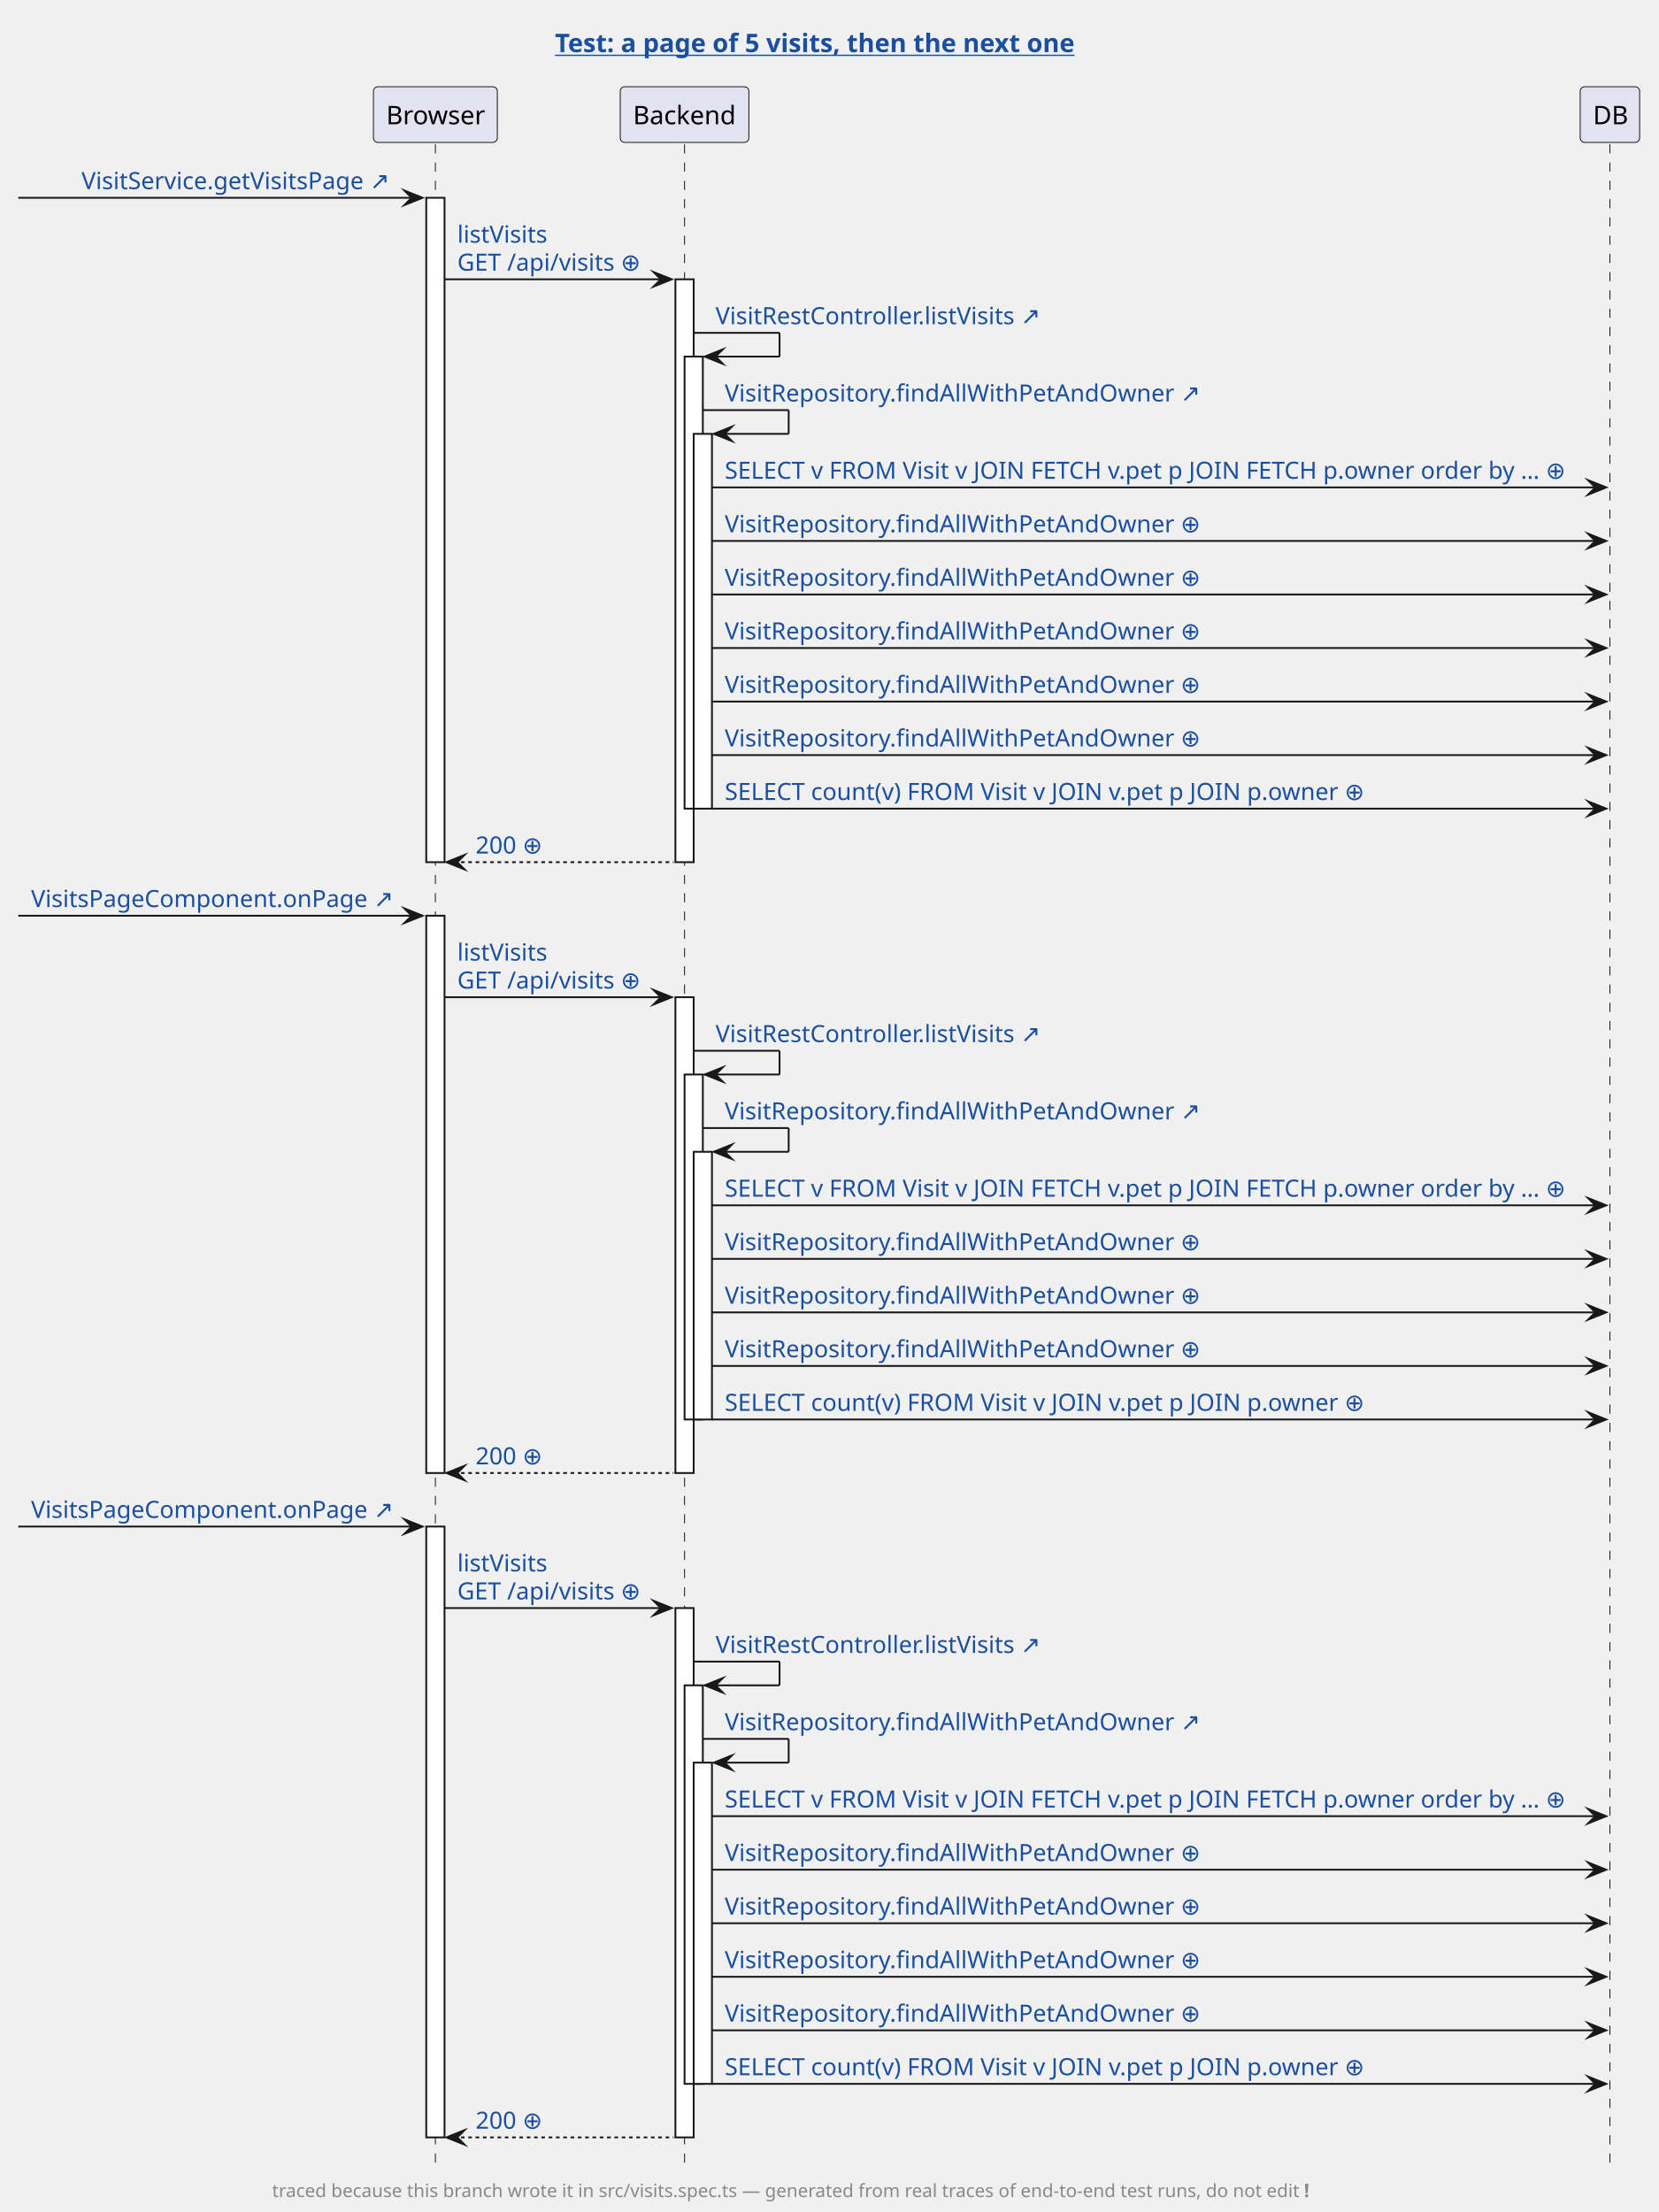
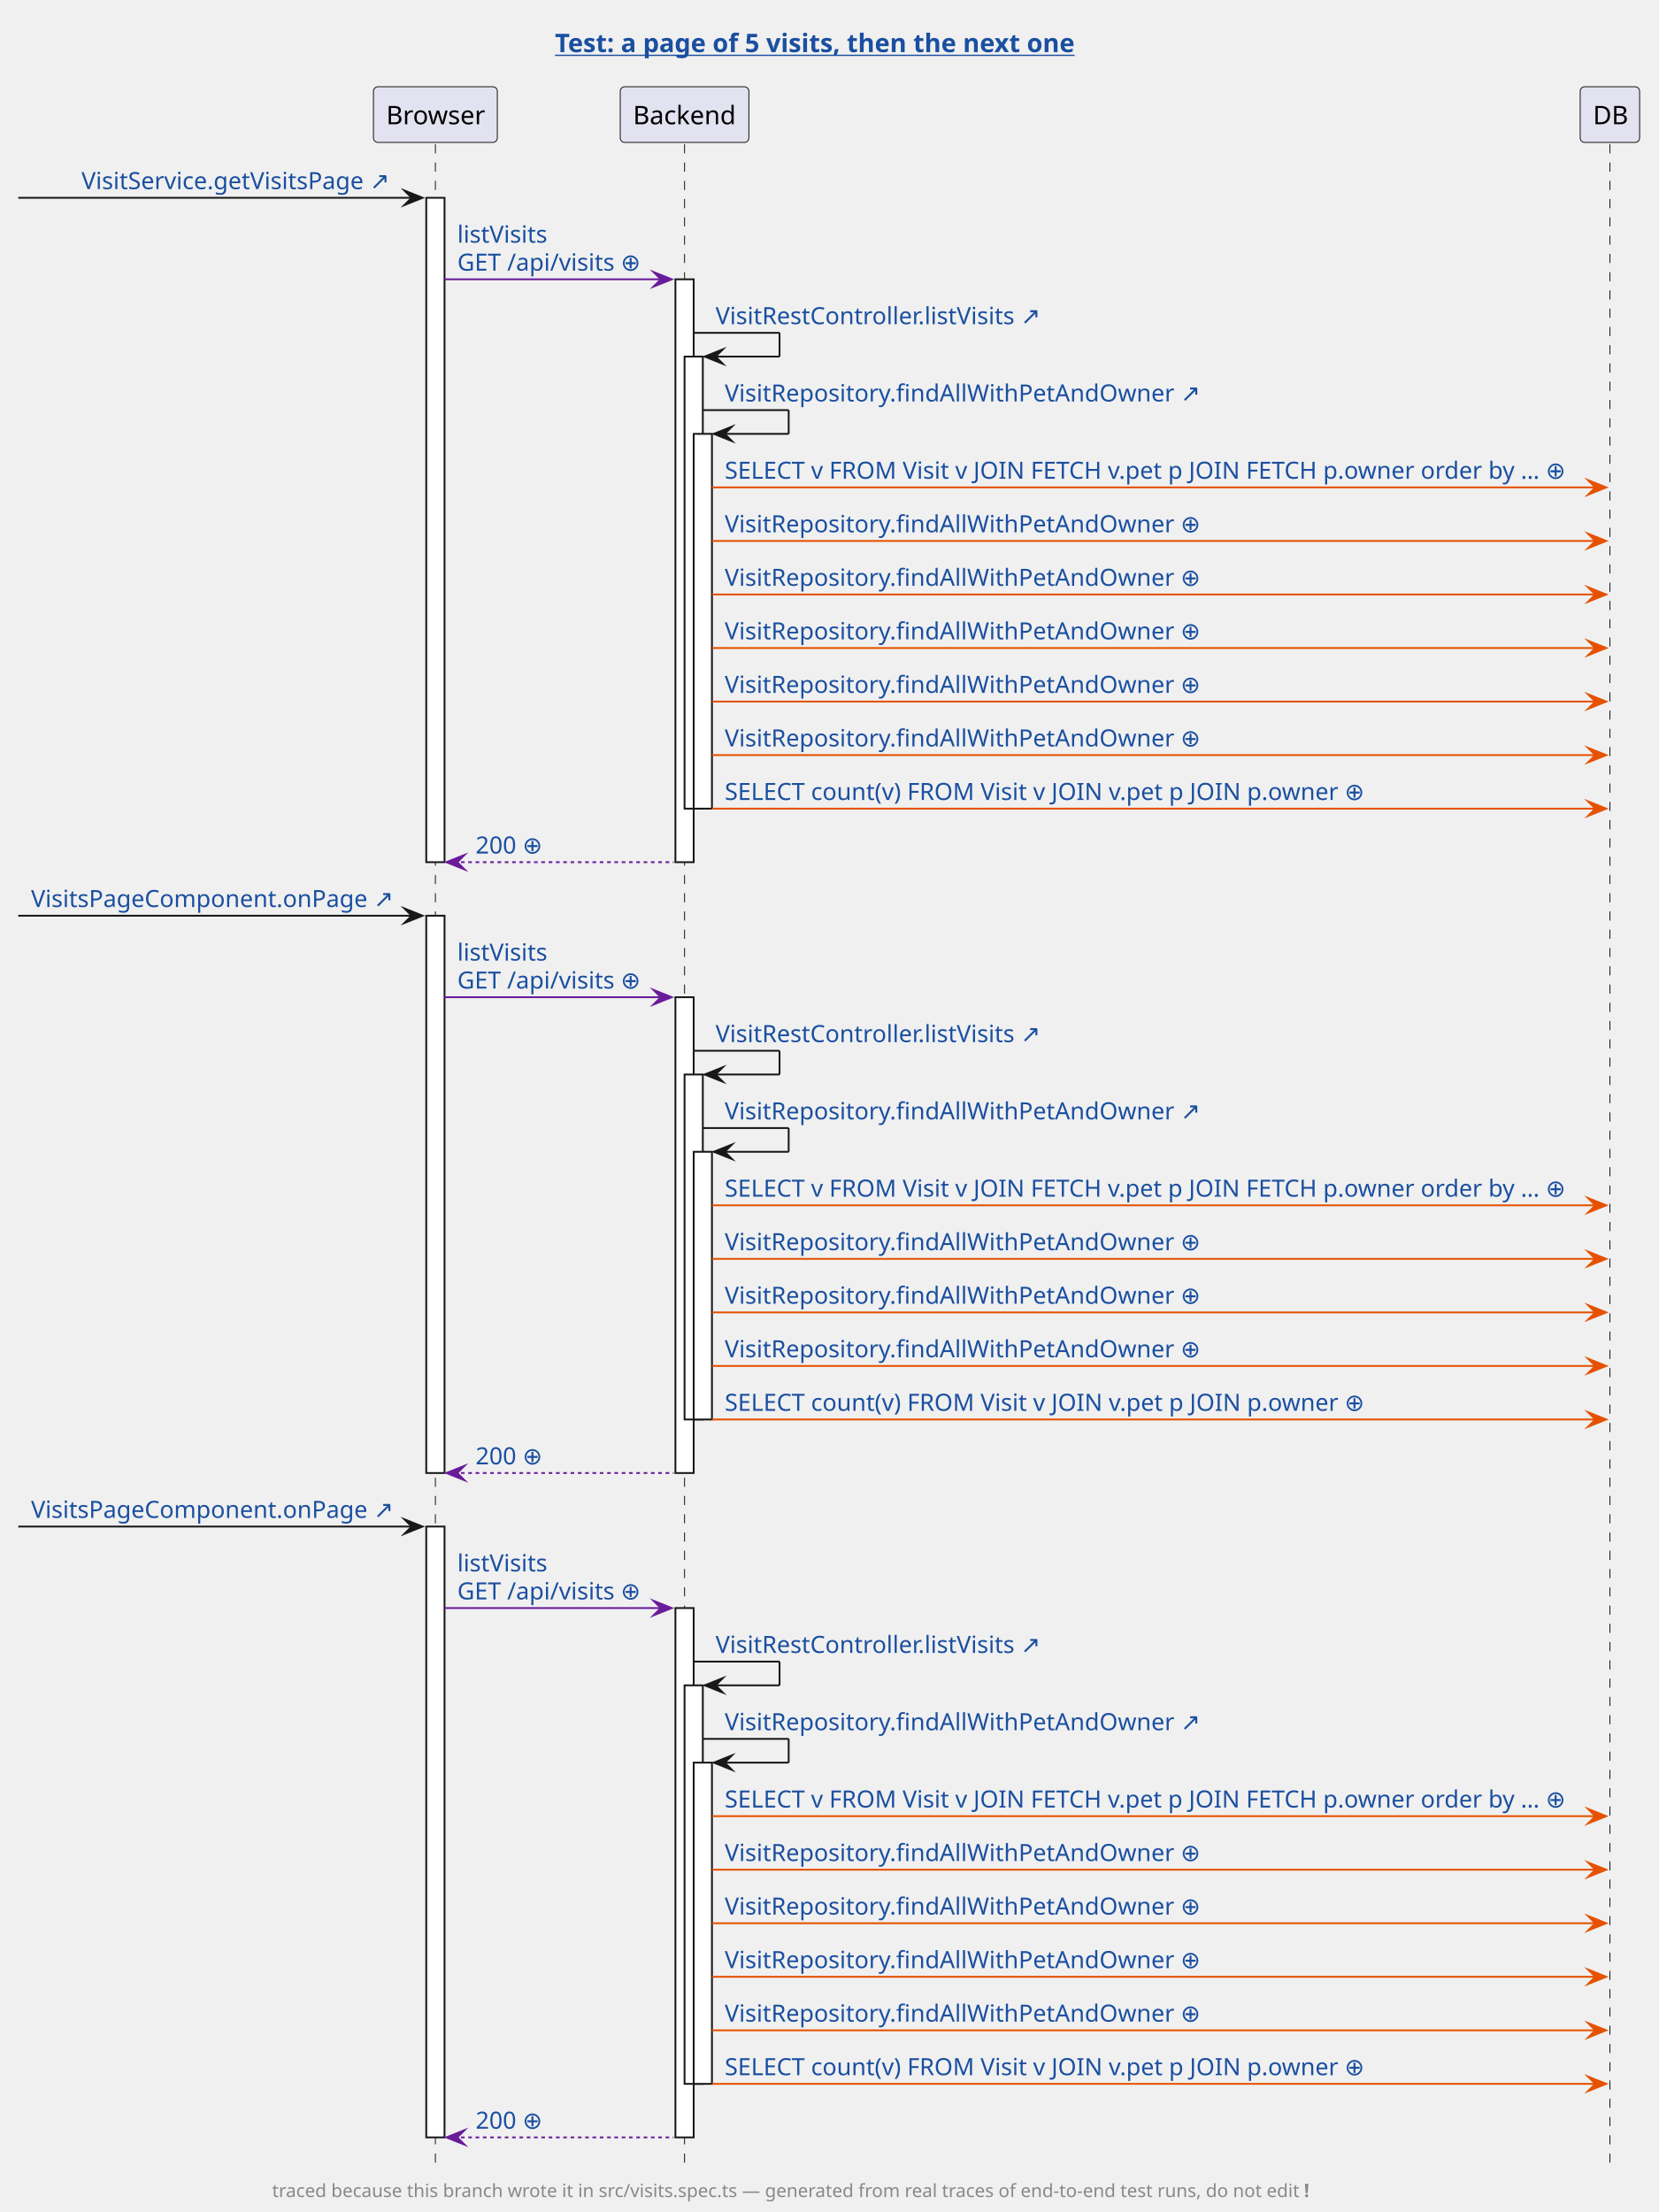
<svg xmlns="http://www.w3.org/2000/svg" xmlns:xlink="http://www.w3.org/1999/xlink" version="1.1" data-diagram-type="SEQUENCE" style="width:908px;height:1211px;background:#FFFFFF;" width="908px" height="1211px" viewBox="0 0 908 1211" zoomAndPan="magnify" preserveAspectRatio="none" contentStyleType="text/css">
  <defs />
  <g font-family="sans-serif" lengthAdjust="spacing">
    <g class="title" data-source-line="7">
      <a target="_top" href="src://petclinic-test/src/visits.spec.ts:58" xlink:href="src://petclinic-test/src/visits.spec.ts:58" xlink:type="simple" xlink:actuate="onRequest" xlink:show="new" title="Click to open the test" xlink:title="Click to open the test">
        <text x="303.828" y="28.535" fill="#1A4FA0" font-size="14" textLength="298.99" font-weight="700" text-decoration="underline">Test: a page of 5 visits, then the next one</text>
      </a>
    </g>
    <g class="participant-lifeline" data-qualified-name="Browser" data-entity-uid="part1" id="part1-lifeline" data-source-line="9">
      <g>
        <rect x="234.863" y="78.977" width="8" height="1109.18" fill="#000" fill-opacity="0" />
        <line x1="238.363" y1="78.977" x2="238.363" y2="1188.156" style="stroke:#181818;stroke-width:0.5;stroke-dasharray:5,5;" />
      </g>
    </g>
    <g>
      <rect x="233.363" y="108.287" width="10" height="363.727" fill="#FFF" style="stroke:#181818;stroke-width:1;" />
    </g>
    <g>
      <rect x="233.363" y="501.324" width="10" height="305.105" fill="#FFF" style="stroke:#181818;stroke-width:1;" />
    </g>
    <g>
      <rect x="233.363" y="835.74" width="10" height="334.416" fill="#FFF" style="stroke:#181818;stroke-width:1;" />
    </g>
    <g class="participant-lifeline" data-qualified-name="Backend" data-entity-uid="part2" id="part2-lifeline" data-source-line="10">
      <g>
        <rect x="371.271" y="78.977" width="8" height="1109.18" fill="#000" fill-opacity="0" />
        <line x1="374.771" y1="78.977" x2="374.771" y2="1188.156" style="stroke:#181818;stroke-width:0.5;stroke-dasharray:5,5;" />
      </g>
    </g>
    <g>
      <rect x="369.771" y="152.908" width="10" height="319.105" fill="#FFF" style="stroke:#181818;stroke-width:1;" />
    </g>
    <g>
      <rect x="369.771" y="545.945" width="10" height="260.484" fill="#FFF" style="stroke:#181818;stroke-width:1;" />
    </g>
    <g>
      <rect x="369.771" y="880.361" width="10" height="289.795" fill="#FFF" style="stroke:#181818;stroke-width:1;" />
    </g>
    <g>
      <rect x="374.771" y="195.219" width="10" height="247.484" fill="#FFF" style="stroke:#181818;stroke-width:1;" />
    </g>
    <g>
      <rect x="374.771" y="588.256" width="10" height="188.863" fill="#FFF" style="stroke:#181818;stroke-width:1;" />
    </g>
    <g>
      <rect x="374.771" y="922.672" width="10" height="218.174" fill="#FFF" style="stroke:#181818;stroke-width:1;" />
    </g>
    <g>
      <rect x="379.771" y="237.529" width="10" height="205.174" fill="#FFF" style="stroke:#181818;stroke-width:1;" />
    </g>
    <g>
      <rect x="379.771" y="630.566" width="10" height="146.553" fill="#FFF" style="stroke:#181818;stroke-width:1;" />
    </g>
    <g>
      <rect x="379.771" y="964.982" width="10" height="175.863" fill="#FFF" style="stroke:#181818;stroke-width:1;" />
    </g>
    <g class="participant-lifeline" data-qualified-name="DB" data-entity-uid="part3" id="part3-lifeline" data-source-line="11">
      <g>
        <rect x="877.877" y="78.977" width="8" height="1109.18" fill="#000" fill-opacity="0" />
        <line x1="881.377" y1="78.977" x2="881.377" y2="1188.156" style="stroke:#181818;stroke-width:0.5;stroke-dasharray:5,5;" />
      </g>
    </g>
    <g class="participant participant-head" data-qualified-name="Browser" data-entity-uid="part1" id="part1-head" data-source-line="9">
      <rect x="204.446" y="47.488" width="67.833" height="30.488" fill="#E2E2F0" style="stroke:#181818;stroke-width:0.5;" rx="2.5" ry="2.5" />
      <text x="211.446" y="68.023" fill="#000" font-size="14" textLength="53.833">Browser</text>
    </g>
    <g class="participant participant-head" data-qualified-name="Backend" data-entity-uid="part2" id="part2-head" data-source-line="10">
      <rect x="339.553" y="47.488" width="70.438" height="30.488" fill="#E2E2F0" style="stroke:#181818;stroke-width:0.5;" rx="2.5" ry="2.5" />
      <text x="346.553" y="68.023" fill="#000" font-size="14" textLength="56.438">Backend</text>
    </g>
    <g class="participant participant-head" data-qualified-name="DB" data-entity-uid="part3" id="part3-head" data-source-line="11">
      <rect x="865.108" y="47.488" width="32.539" height="30.488" fill="#E2E2F0" style="stroke:#181818;stroke-width:0.5;" rx="2.5" ry="2.5" />
      <text x="872.108" y="68.023" fill="#000" font-size="14" textLength="18.539">DB</text>
    </g>
    <g class="message" data-entity-1="part1" data-entity-2="part1" id="msg1" data-source-line="12">
      <polygon points="221.363,104.287,231.363,108.287,221.363,112.287,225.363,108.287" fill="#181818" style="stroke:#181818;stroke-width:1;stroke-linejoin:miter;stroke-miterlimit:10;" />
      <line x1="10" y1="108.287" x2="227.363" y2="108.287" style="stroke:#181818;stroke-width:1;" />
      <a target="_top" href="src://petclinic-frontend/src/app/visits/visits-page/visits-page.component.ts:50" xlink:href="src://petclinic-frontend/src/app/visits/visits-page/visits-page.component.ts:50" xlink:type="simple" xlink:actuate="onRequest" xlink:show="new" title="Click to open the line that sent this request: visits-page.component.ts:50" xlink:title="Click to open the line that sent this request: visits-page.component.ts:50">
        <text x="44.625" y="103.545" fill="#1A4FA0" font-size="13" textLength="176.738">VisitService.getVisitsPage ↗</text>
      </a>
    </g>
    <g class="message" data-entity-1="part1" data-entity-2="part2" id="msg2" data-source-line="14">
-       <polygon points="357.771,148.908,367.771,152.908,357.771,156.908,361.771,152.908" fill="#181818" style="stroke:#181818;stroke-width:1;stroke-linejoin:miter;stroke-miterlimit:10;" />
-       <line x1="243.363" y1="152.908" x2="363.771" y2="152.908" style="stroke:#181818;stroke-width:1;" />
+       <polygon points="357.771,148.908,367.771,152.908,357.771,156.908,361.771,152.908" fill="#6A1B9A" style="stroke:#6A1B9A;stroke-width:1;stroke-linejoin:miter;stroke-miterlimit:10;" />
+       <line x1="243.363" y1="152.908" x2="363.771" y2="152.908" style="stroke:#6A1B9A;stroke-width:1;" />
      <a target="_top" href="genseq://09jss6p" xlink:href="genseq://09jss6p" xlink:type="simple" xlink:actuate="onRequest" xlink:show="new" title="Click for the request as it was sent" xlink:title="Click for the request as it was sent">
        <text x="250.363" y="132.855" fill="#1A4FA0" font-size="13" textLength="53.136">listVisits</text>
      </a>
      <a target="_top" href="genseq://09jss6p" xlink:href="genseq://09jss6p" xlink:type="simple" xlink:actuate="onRequest" xlink:show="new" title="Click for the request as it was sent" xlink:title="Click for the request as it was sent">
        <text x="250.363" y="148.166" fill="#1A4FA0" font-size="13" textLength="107.409">GET /api/visits ⊕</text>
      </a>
    </g>
    <g class="message" data-entity-1="part2" data-entity-2="part2" id="msg3" data-source-line="16">
      <line x1="379.771" y1="182.219" x2="426.771" y2="182.219" style="stroke:#181818;stroke-width:1;" />
      <line x1="426.771" y1="182.219" x2="426.771" y2="195.219" style="stroke:#181818;stroke-width:1;" />
      <line x1="385.771" y1="195.219" x2="426.771" y2="195.219" style="stroke:#181818;stroke-width:1;" />
      <polygon points="395.771,191.219,385.771,195.219,395.771,199.219,391.771,195.219" fill="#181818" style="stroke:#181818;stroke-width:1;stroke-linejoin:miter;stroke-miterlimit:10;" />
      <a target="_top" href="src://petclinic-backend/src/main/java/victor/training/petclinic/rest/VisitRestController.java:54" xlink:href="src://petclinic-backend/src/main/java/victor/training/petclinic/rest/VisitRestController.java:54" xlink:type="simple" xlink:actuate="onRequest" xlink:show="new" title="Click to open VisitRestController.listVisits" xlink:title="Click to open VisitRestController.listVisits">
        <text x="391.771" y="177.477" fill="#1A4FA0" font-size="13" textLength="192.112">VisitRestController.listVisits ↗</text>
      </a>
    </g>
    <g class="message" data-entity-1="part2" data-entity-2="part2" id="msg4" data-source-line="18">
      <line x1="384.771" y1="224.529" x2="431.771" y2="224.529" style="stroke:#181818;stroke-width:1;" />
      <line x1="431.771" y1="224.529" x2="431.771" y2="237.529" style="stroke:#181818;stroke-width:1;" />
      <line x1="390.771" y1="237.529" x2="431.771" y2="237.529" style="stroke:#181818;stroke-width:1;" />
      <polygon points="400.771,233.529,390.771,237.529,400.771,241.529,396.771,237.529" fill="#181818" style="stroke:#181818;stroke-width:1;stroke-linejoin:miter;stroke-miterlimit:10;" />
      <a target="_top" href="src://petclinic-backend/src/main/java/victor/training/petclinic/repository/VisitRepository.java:22" xlink:href="src://petclinic-backend/src/main/java/victor/training/petclinic/repository/VisitRepository.java:22" xlink:type="simple" xlink:actuate="onRequest" xlink:show="new" title="Click to open VisitRepository.findAllWithPetAndOwner" xlink:title="Click to open VisitRepository.findAllWithPetAndOwner">
        <text x="396.771" y="219.787" fill="#1A4FA0" font-size="13" textLength="270.042">VisitRepository.findAllWithPetAndOwner ↗</text>
      </a>
    </g>
    <g class="message" data-entity-1="part2" data-entity-2="part3" id="msg5" data-source-line="20">
-       <polygon points="869.377,262.84,879.377,266.84,869.377,270.84,873.377,266.84" fill="#181818" style="stroke:#181818;stroke-width:1;stroke-linejoin:miter;stroke-miterlimit:10;" />
-       <line x1="389.771" y1="266.84" x2="875.377" y2="266.84" style="stroke:#181818;stroke-width:1;" />
+       <polygon points="869.377,262.84,879.377,266.84,869.377,270.84,873.377,266.84" fill="#E65100" style="stroke:#E65100;stroke-width:1;stroke-linejoin:miter;stroke-miterlimit:10;" />
+       <line x1="389.771" y1="266.84" x2="875.377" y2="266.84" style="stroke:#E65100;stroke-width:1;" />
      <a target="_top" href="genseq://114roce" xlink:href="genseq://114roce" xlink:type="simple" xlink:actuate="onRequest" xlink:show="new" title="Click for the statement behind this call" xlink:title="Click for the statement behind this call">
        <text x="396.771" y="262.098" fill="#1A4FA0" font-size="13" textLength="482.606">SELECT v FROM Visit v JOIN FETCH v.pet p JOIN FETCH p.owner order by … ⊕</text>
      </a>
    </g>
    <g class="message" data-entity-1="part2" data-entity-2="part3" id="msg6" data-source-line="21">
-       <polygon points="869.377,292.15,879.377,296.15,869.377,300.15,873.377,296.15" fill="#181818" style="stroke:#181818;stroke-width:1;stroke-linejoin:miter;stroke-miterlimit:10;" />
-       <line x1="389.771" y1="296.15" x2="875.377" y2="296.15" style="stroke:#181818;stroke-width:1;" />
+       <polygon points="869.377,292.15,879.377,296.15,869.377,300.15,873.377,296.15" fill="#E65100" style="stroke:#E65100;stroke-width:1;stroke-linejoin:miter;stroke-miterlimit:10;" />
+       <line x1="389.771" y1="296.15" x2="875.377" y2="296.15" style="stroke:#E65100;stroke-width:1;" />
      <a target="_top" href="genseq://070fg5f" xlink:href="genseq://070fg5f" xlink:type="simple" xlink:actuate="onRequest" xlink:show="new" title="Click for the statement behind this call" xlink:title="Click for the statement behind this call">
        <text x="396.771" y="291.408" fill="#1A4FA0" font-size="13" textLength="266.449">VisitRepository.findAllWithPetAndOwner ⊕</text>
      </a>
    </g>
    <g class="message" data-entity-1="part2" data-entity-2="part3" id="msg7" data-source-line="22">
-       <polygon points="869.377,321.461,879.377,325.461,869.377,329.461,873.377,325.461" fill="#181818" style="stroke:#181818;stroke-width:1;stroke-linejoin:miter;stroke-miterlimit:10;" />
-       <line x1="389.771" y1="325.461" x2="875.377" y2="325.461" style="stroke:#181818;stroke-width:1;" />
+       <polygon points="869.377,321.461,879.377,325.461,869.377,329.461,873.377,325.461" fill="#E65100" style="stroke:#E65100;stroke-width:1;stroke-linejoin:miter;stroke-miterlimit:10;" />
+       <line x1="389.771" y1="325.461" x2="875.377" y2="325.461" style="stroke:#E65100;stroke-width:1;" />
      <a target="_top" href="genseq://0xm9qzg" xlink:href="genseq://0xm9qzg" xlink:type="simple" xlink:actuate="onRequest" xlink:show="new" title="Click for the statement behind this call" xlink:title="Click for the statement behind this call">
        <text x="396.771" y="320.719" fill="#1A4FA0" font-size="13" textLength="266.449">VisitRepository.findAllWithPetAndOwner ⊕</text>
      </a>
    </g>
    <g class="message" data-entity-1="part2" data-entity-2="part3" id="msg8" data-source-line="23">
-       <polygon points="869.377,350.771,879.377,354.771,869.377,358.771,873.377,354.771" fill="#181818" style="stroke:#181818;stroke-width:1;stroke-linejoin:miter;stroke-miterlimit:10;" />
-       <line x1="389.771" y1="354.771" x2="875.377" y2="354.771" style="stroke:#181818;stroke-width:1;" />
+       <polygon points="869.377,350.771,879.377,354.771,869.377,358.771,873.377,354.771" fill="#E65100" style="stroke:#E65100;stroke-width:1;stroke-linejoin:miter;stroke-miterlimit:10;" />
+       <line x1="389.771" y1="354.771" x2="875.377" y2="354.771" style="stroke:#E65100;stroke-width:1;" />
      <a target="_top" href="genseq://1heb9yw" xlink:href="genseq://1heb9yw" xlink:type="simple" xlink:actuate="onRequest" xlink:show="new" title="Click for the statement behind this call" xlink:title="Click for the statement behind this call">
        <text x="396.771" y="350.029" fill="#1A4FA0" font-size="13" textLength="266.449">VisitRepository.findAllWithPetAndOwner ⊕</text>
      </a>
    </g>
    <g class="message" data-entity-1="part2" data-entity-2="part3" id="msg9" data-source-line="24">
-       <polygon points="869.377,380.082,879.377,384.082,869.377,388.082,873.377,384.082" fill="#181818" style="stroke:#181818;stroke-width:1;stroke-linejoin:miter;stroke-miterlimit:10;" />
-       <line x1="389.771" y1="384.082" x2="875.377" y2="384.082" style="stroke:#181818;stroke-width:1;" />
+       <polygon points="869.377,380.082,879.377,384.082,869.377,388.082,873.377,384.082" fill="#E65100" style="stroke:#E65100;stroke-width:1;stroke-linejoin:miter;stroke-miterlimit:10;" />
+       <line x1="389.771" y1="384.082" x2="875.377" y2="384.082" style="stroke:#E65100;stroke-width:1;" />
      <a target="_top" href="genseq://094wceq" xlink:href="genseq://094wceq" xlink:type="simple" xlink:actuate="onRequest" xlink:show="new" title="Click for the statement behind this call" xlink:title="Click for the statement behind this call">
        <text x="396.771" y="379.34" fill="#1A4FA0" font-size="13" textLength="266.449">VisitRepository.findAllWithPetAndOwner ⊕</text>
      </a>
    </g>
    <g class="message" data-entity-1="part2" data-entity-2="part3" id="msg10" data-source-line="25">
-       <polygon points="869.377,409.393,879.377,413.393,869.377,417.393,873.377,413.393" fill="#181818" style="stroke:#181818;stroke-width:1;stroke-linejoin:miter;stroke-miterlimit:10;" />
-       <line x1="389.771" y1="413.393" x2="875.377" y2="413.393" style="stroke:#181818;stroke-width:1;" />
+       <polygon points="869.377,409.393,879.377,413.393,869.377,417.393,873.377,413.393" fill="#E65100" style="stroke:#E65100;stroke-width:1;stroke-linejoin:miter;stroke-miterlimit:10;" />
+       <line x1="389.771" y1="413.393" x2="875.377" y2="413.393" style="stroke:#E65100;stroke-width:1;" />
      <a target="_top" href="genseq://0cvbten" xlink:href="genseq://0cvbten" xlink:type="simple" xlink:actuate="onRequest" xlink:show="new" title="Click for the statement behind this call" xlink:title="Click for the statement behind this call">
        <text x="396.771" y="408.65" fill="#1A4FA0" font-size="13" textLength="266.449">VisitRepository.findAllWithPetAndOwner ⊕</text>
      </a>
    </g>
    <g class="message" data-entity-1="part2" data-entity-2="part3" id="msg11" data-source-line="26">
-       <polygon points="869.377,438.703,879.377,442.703,869.377,446.703,873.377,442.703" fill="#181818" style="stroke:#181818;stroke-width:1;stroke-linejoin:miter;stroke-miterlimit:10;" />
-       <line x1="389.771" y1="442.703" x2="875.377" y2="442.703" style="stroke:#181818;stroke-width:1;" />
+       <polygon points="869.377,438.703,879.377,442.703,869.377,446.703,873.377,442.703" fill="#E65100" style="stroke:#E65100;stroke-width:1;stroke-linejoin:miter;stroke-miterlimit:10;" />
+       <line x1="389.771" y1="442.703" x2="875.377" y2="442.703" style="stroke:#E65100;stroke-width:1;" />
      <a target="_top" href="genseq://0gohwr7" xlink:href="genseq://0gohwr7" xlink:type="simple" xlink:actuate="onRequest" xlink:show="new" title="Click for the statement behind this call" xlink:title="Click for the statement behind this call">
        <text x="396.771" y="437.961" fill="#1A4FA0" font-size="13" textLength="362.546">SELECT count(v) FROM Visit v JOIN v.pet p JOIN p.owner ⊕</text>
      </a>
    </g>
    <g class="message" data-entity-1="part2" data-entity-2="part1" id="msg12" data-source-line="29">
-       <polygon points="254.363,468.014,244.363,472.014,254.363,476.014,250.363,472.014" fill="#181818" style="stroke:#181818;stroke-width:1;stroke-linejoin:miter;stroke-miterlimit:10;" />
-       <line x1="248.363" y1="472.014" x2="368.771" y2="472.014" style="stroke:#181818;stroke-width:1;stroke-dasharray:2,2;" />
+       <polygon points="254.363,468.014,244.363,472.014,254.363,476.014,250.363,472.014" fill="#6A1B9A" style="stroke:#6A1B9A;stroke-width:1;stroke-linejoin:miter;stroke-miterlimit:10;" />
+       <line x1="248.363" y1="472.014" x2="368.771" y2="472.014" style="stroke:#6A1B9A;stroke-width:1;stroke-dasharray:2,2;" />
      <a target="_top" href="genseq://1gl89nl" xlink:href="genseq://1gl89nl" xlink:type="simple" xlink:actuate="onRequest" xlink:show="new" title="Click for this call’s JSON body" xlink:title="Click for this call’s JSON body">
        <text x="260.363" y="467.271" fill="#1A4FA0" font-size="13" textLength="38.181">200 ⊕</text>
      </a>
    </g>
    <g class="message" data-entity-1="part1" data-entity-2="part1" id="msg13" data-source-line="32">
      <polygon points="221.363,497.324,231.363,501.324,221.363,505.324,225.363,501.324" fill="#181818" style="stroke:#181818;stroke-width:1;stroke-linejoin:miter;stroke-miterlimit:10;" />
      <line x1="10" y1="501.324" x2="227.363" y2="501.324" style="stroke:#181818;stroke-width:1;" />
      <a target="_top" href="src://petclinic-frontend/src/app/visits/visits-page/visits-page.component.ts:59" xlink:href="src://petclinic-frontend/src/app/visits/visits-page/visits-page.component.ts:59" xlink:type="simple" xlink:actuate="onRequest" xlink:show="new" title="Click to open the line that sent this request: visits-page.component.ts:86 ← visits-page.component.ts:59 ← visits-page.component.html:38" xlink:title="Click to open the line that sent this request: visits-page.component.ts:86 ← visits-page.component.ts:59 ← visits-page.component.html:38">
        <text x="17" y="496.582" fill="#1A4FA0" font-size="13" textLength="204.363">VisitsPageComponent.onPage ↗</text>
      </a>
    </g>
    <g class="message" data-entity-1="part1" data-entity-2="part2" id="msg14" data-source-line="34">
-       <polygon points="357.771,541.945,367.771,545.945,357.771,549.945,361.771,545.945" fill="#181818" style="stroke:#181818;stroke-width:1;stroke-linejoin:miter;stroke-miterlimit:10;" />
-       <line x1="243.363" y1="545.945" x2="363.771" y2="545.945" style="stroke:#181818;stroke-width:1;" />
+       <polygon points="357.771,541.945,367.771,545.945,357.771,549.945,361.771,545.945" fill="#6A1B9A" style="stroke:#6A1B9A;stroke-width:1;stroke-linejoin:miter;stroke-miterlimit:10;" />
+       <line x1="243.363" y1="545.945" x2="363.771" y2="545.945" style="stroke:#6A1B9A;stroke-width:1;" />
      <a target="_top" href="genseq://16lw5x1" xlink:href="genseq://16lw5x1" xlink:type="simple" xlink:actuate="onRequest" xlink:show="new" title="Click for the request as it was sent" xlink:title="Click for the request as it was sent">
        <text x="250.363" y="525.893" fill="#1A4FA0" font-size="13" textLength="53.136">listVisits</text>
      </a>
      <a target="_top" href="genseq://16lw5x1" xlink:href="genseq://16lw5x1" xlink:type="simple" xlink:actuate="onRequest" xlink:show="new" title="Click for the request as it was sent" xlink:title="Click for the request as it was sent">
        <text x="250.363" y="541.203" fill="#1A4FA0" font-size="13" textLength="107.409">GET /api/visits ⊕</text>
      </a>
    </g>
    <g class="message" data-entity-1="part2" data-entity-2="part2" id="msg15" data-source-line="36">
      <line x1="379.771" y1="575.256" x2="426.771" y2="575.256" style="stroke:#181818;stroke-width:1;" />
      <line x1="426.771" y1="575.256" x2="426.771" y2="588.256" style="stroke:#181818;stroke-width:1;" />
      <line x1="385.771" y1="588.256" x2="426.771" y2="588.256" style="stroke:#181818;stroke-width:1;" />
      <polygon points="395.771,584.256,385.771,588.256,395.771,592.256,391.771,588.256" fill="#181818" style="stroke:#181818;stroke-width:1;stroke-linejoin:miter;stroke-miterlimit:10;" />
      <a target="_top" href="src://petclinic-backend/src/main/java/victor/training/petclinic/rest/VisitRestController.java:54" xlink:href="src://petclinic-backend/src/main/java/victor/training/petclinic/rest/VisitRestController.java:54" xlink:type="simple" xlink:actuate="onRequest" xlink:show="new" title="Click to open VisitRestController.listVisits" xlink:title="Click to open VisitRestController.listVisits">
        <text x="391.771" y="570.514" fill="#1A4FA0" font-size="13" textLength="192.112">VisitRestController.listVisits ↗</text>
      </a>
    </g>
    <g class="message" data-entity-1="part2" data-entity-2="part2" id="msg16" data-source-line="38">
      <line x1="384.771" y1="617.566" x2="431.771" y2="617.566" style="stroke:#181818;stroke-width:1;" />
      <line x1="431.771" y1="617.566" x2="431.771" y2="630.566" style="stroke:#181818;stroke-width:1;" />
      <line x1="390.771" y1="630.566" x2="431.771" y2="630.566" style="stroke:#181818;stroke-width:1;" />
      <polygon points="400.771,626.566,390.771,630.566,400.771,634.566,396.771,630.566" fill="#181818" style="stroke:#181818;stroke-width:1;stroke-linejoin:miter;stroke-miterlimit:10;" />
      <a target="_top" href="src://petclinic-backend/src/main/java/victor/training/petclinic/repository/VisitRepository.java:22" xlink:href="src://petclinic-backend/src/main/java/victor/training/petclinic/repository/VisitRepository.java:22" xlink:type="simple" xlink:actuate="onRequest" xlink:show="new" title="Click to open VisitRepository.findAllWithPetAndOwner" xlink:title="Click to open VisitRepository.findAllWithPetAndOwner">
        <text x="396.771" y="612.824" fill="#1A4FA0" font-size="13" textLength="270.042">VisitRepository.findAllWithPetAndOwner ↗</text>
      </a>
    </g>
    <g class="message" data-entity-1="part2" data-entity-2="part3" id="msg17" data-source-line="40">
-       <polygon points="869.377,655.877,879.377,659.877,869.377,663.877,873.377,659.877" fill="#181818" style="stroke:#181818;stroke-width:1;stroke-linejoin:miter;stroke-miterlimit:10;" />
-       <line x1="389.771" y1="659.877" x2="875.377" y2="659.877" style="stroke:#181818;stroke-width:1;" />
+       <polygon points="869.377,655.877,879.377,659.877,869.377,663.877,873.377,659.877" fill="#E65100" style="stroke:#E65100;stroke-width:1;stroke-linejoin:miter;stroke-miterlimit:10;" />
+       <line x1="389.771" y1="659.877" x2="875.377" y2="659.877" style="stroke:#E65100;stroke-width:1;" />
      <a target="_top" href="genseq://02yhodo" xlink:href="genseq://02yhodo" xlink:type="simple" xlink:actuate="onRequest" xlink:show="new" title="Click for the statement behind this call" xlink:title="Click for the statement behind this call">
        <text x="396.771" y="655.135" fill="#1A4FA0" font-size="13" textLength="482.606">SELECT v FROM Visit v JOIN FETCH v.pet p JOIN FETCH p.owner order by … ⊕</text>
      </a>
    </g>
    <g class="message" data-entity-1="part2" data-entity-2="part3" id="msg18" data-source-line="41">
-       <polygon points="869.377,685.188,879.377,689.188,869.377,693.188,873.377,689.188" fill="#181818" style="stroke:#181818;stroke-width:1;stroke-linejoin:miter;stroke-miterlimit:10;" />
-       <line x1="389.771" y1="689.188" x2="875.377" y2="689.188" style="stroke:#181818;stroke-width:1;" />
+       <polygon points="869.377,685.188,879.377,689.188,869.377,693.188,873.377,689.188" fill="#E65100" style="stroke:#E65100;stroke-width:1;stroke-linejoin:miter;stroke-miterlimit:10;" />
+       <line x1="389.771" y1="689.188" x2="875.377" y2="689.188" style="stroke:#E65100;stroke-width:1;" />
      <a target="_top" href="genseq://070fg5f" xlink:href="genseq://070fg5f" xlink:type="simple" xlink:actuate="onRequest" xlink:show="new" title="Click for the statement behind this call" xlink:title="Click for the statement behind this call">
        <text x="396.771" y="684.445" fill="#1A4FA0" font-size="13" textLength="266.449">VisitRepository.findAllWithPetAndOwner ⊕</text>
      </a>
    </g>
    <g class="message" data-entity-1="part2" data-entity-2="part3" id="msg19" data-source-line="42">
-       <polygon points="869.377,714.498,879.377,718.498,869.377,722.498,873.377,718.498" fill="#181818" style="stroke:#181818;stroke-width:1;stroke-linejoin:miter;stroke-miterlimit:10;" />
-       <line x1="389.771" y1="718.498" x2="875.377" y2="718.498" style="stroke:#181818;stroke-width:1;" />
+       <polygon points="869.377,714.498,879.377,718.498,869.377,722.498,873.377,718.498" fill="#E65100" style="stroke:#E65100;stroke-width:1;stroke-linejoin:miter;stroke-miterlimit:10;" />
+       <line x1="389.771" y1="718.498" x2="875.377" y2="718.498" style="stroke:#E65100;stroke-width:1;" />
      <a target="_top" href="genseq://0xm9qzg" xlink:href="genseq://0xm9qzg" xlink:type="simple" xlink:actuate="onRequest" xlink:show="new" title="Click for the statement behind this call" xlink:title="Click for the statement behind this call">
        <text x="396.771" y="713.756" fill="#1A4FA0" font-size="13" textLength="266.449">VisitRepository.findAllWithPetAndOwner ⊕</text>
      </a>
    </g>
    <g class="message" data-entity-1="part2" data-entity-2="part3" id="msg20" data-source-line="43">
-       <polygon points="869.377,743.809,879.377,747.809,869.377,751.809,873.377,747.809" fill="#181818" style="stroke:#181818;stroke-width:1;stroke-linejoin:miter;stroke-miterlimit:10;" />
-       <line x1="389.771" y1="747.809" x2="875.377" y2="747.809" style="stroke:#181818;stroke-width:1;" />
+       <polygon points="869.377,743.809,879.377,747.809,869.377,751.809,873.377,747.809" fill="#E65100" style="stroke:#E65100;stroke-width:1;stroke-linejoin:miter;stroke-miterlimit:10;" />
+       <line x1="389.771" y1="747.809" x2="875.377" y2="747.809" style="stroke:#E65100;stroke-width:1;" />
      <a target="_top" href="genseq://1heb9yw" xlink:href="genseq://1heb9yw" xlink:type="simple" xlink:actuate="onRequest" xlink:show="new" title="Click for the statement behind this call" xlink:title="Click for the statement behind this call">
        <text x="396.771" y="743.066" fill="#1A4FA0" font-size="13" textLength="266.449">VisitRepository.findAllWithPetAndOwner ⊕</text>
      </a>
    </g>
    <g class="message" data-entity-1="part2" data-entity-2="part3" id="msg21" data-source-line="44">
-       <polygon points="869.377,773.119,879.377,777.119,869.377,781.119,873.377,777.119" fill="#181818" style="stroke:#181818;stroke-width:1;stroke-linejoin:miter;stroke-miterlimit:10;" />
-       <line x1="389.771" y1="777.119" x2="875.377" y2="777.119" style="stroke:#181818;stroke-width:1;" />
+       <polygon points="869.377,773.119,879.377,777.119,869.377,781.119,873.377,777.119" fill="#E65100" style="stroke:#E65100;stroke-width:1;stroke-linejoin:miter;stroke-miterlimit:10;" />
+       <line x1="389.771" y1="777.119" x2="875.377" y2="777.119" style="stroke:#E65100;stroke-width:1;" />
      <a target="_top" href="genseq://0gohwr7" xlink:href="genseq://0gohwr7" xlink:type="simple" xlink:actuate="onRequest" xlink:show="new" title="Click for the statement behind this call" xlink:title="Click for the statement behind this call">
        <text x="396.771" y="772.377" fill="#1A4FA0" font-size="13" textLength="362.546">SELECT count(v) FROM Visit v JOIN v.pet p JOIN p.owner ⊕</text>
      </a>
    </g>
    <g class="message" data-entity-1="part2" data-entity-2="part1" id="msg22" data-source-line="47">
-       <polygon points="254.363,802.43,244.363,806.43,254.363,810.43,250.363,806.43" fill="#181818" style="stroke:#181818;stroke-width:1;stroke-linejoin:miter;stroke-miterlimit:10;" />
-       <line x1="248.363" y1="806.43" x2="368.771" y2="806.43" style="stroke:#181818;stroke-width:1;stroke-dasharray:2,2;" />
+       <polygon points="254.363,802.43,244.363,806.43,254.363,810.43,250.363,806.43" fill="#6A1B9A" style="stroke:#6A1B9A;stroke-width:1;stroke-linejoin:miter;stroke-miterlimit:10;" />
+       <line x1="248.363" y1="806.43" x2="368.771" y2="806.43" style="stroke:#6A1B9A;stroke-width:1;stroke-dasharray:2,2;" />
      <a target="_top" href="genseq://0xfw4pf" xlink:href="genseq://0xfw4pf" xlink:type="simple" xlink:actuate="onRequest" xlink:show="new" title="Click for this call’s JSON body" xlink:title="Click for this call’s JSON body">
        <text x="260.363" y="801.688" fill="#1A4FA0" font-size="13" textLength="38.181">200 ⊕</text>
      </a>
    </g>
    <g class="message" data-entity-1="part1" data-entity-2="part1" id="msg23" data-source-line="50">
      <polygon points="221.363,831.74,231.363,835.74,221.363,839.74,225.363,835.74" fill="#181818" style="stroke:#181818;stroke-width:1;stroke-linejoin:miter;stroke-miterlimit:10;" />
      <line x1="10" y1="835.74" x2="227.363" y2="835.74" style="stroke:#181818;stroke-width:1;" />
      <a target="_top" href="src://petclinic-frontend/src/app/visits/visits-page/visits-page.component.ts:59" xlink:href="src://petclinic-frontend/src/app/visits/visits-page/visits-page.component.ts:59" xlink:type="simple" xlink:actuate="onRequest" xlink:show="new" title="Click to open the line that sent this request: visits-page.component.ts:86 ← visits-page.component.ts:59 ← visits-page.component.html:38" xlink:title="Click to open the line that sent this request: visits-page.component.ts:86 ← visits-page.component.ts:59 ← visits-page.component.html:38">
        <text x="17" y="830.998" fill="#1A4FA0" font-size="13" textLength="204.363">VisitsPageComponent.onPage ↗</text>
      </a>
    </g>
    <g class="message" data-entity-1="part1" data-entity-2="part2" id="msg24" data-source-line="52">
-       <polygon points="357.771,876.361,367.771,880.361,357.771,884.361,361.771,880.361" fill="#181818" style="stroke:#181818;stroke-width:1;stroke-linejoin:miter;stroke-miterlimit:10;" />
-       <line x1="243.363" y1="880.361" x2="363.771" y2="880.361" style="stroke:#181818;stroke-width:1;" />
+       <polygon points="357.771,876.361,367.771,880.361,357.771,884.361,361.771,880.361" fill="#6A1B9A" style="stroke:#6A1B9A;stroke-width:1;stroke-linejoin:miter;stroke-miterlimit:10;" />
+       <line x1="243.363" y1="880.361" x2="363.771" y2="880.361" style="stroke:#6A1B9A;stroke-width:1;" />
      <a target="_top" href="genseq://1kd3t99" xlink:href="genseq://1kd3t99" xlink:type="simple" xlink:actuate="onRequest" xlink:show="new" title="Click for the request as it was sent" xlink:title="Click for the request as it was sent">
        <text x="250.363" y="860.309" fill="#1A4FA0" font-size="13" textLength="53.136">listVisits</text>
      </a>
      <a target="_top" href="genseq://1kd3t99" xlink:href="genseq://1kd3t99" xlink:type="simple" xlink:actuate="onRequest" xlink:show="new" title="Click for the request as it was sent" xlink:title="Click for the request as it was sent">
        <text x="250.363" y="875.619" fill="#1A4FA0" font-size="13" textLength="107.409">GET /api/visits ⊕</text>
      </a>
    </g>
    <g class="message" data-entity-1="part2" data-entity-2="part2" id="msg25" data-source-line="54">
      <line x1="379.771" y1="909.672" x2="426.771" y2="909.672" style="stroke:#181818;stroke-width:1;" />
      <line x1="426.771" y1="909.672" x2="426.771" y2="922.672" style="stroke:#181818;stroke-width:1;" />
      <line x1="385.771" y1="922.672" x2="426.771" y2="922.672" style="stroke:#181818;stroke-width:1;" />
      <polygon points="395.771,918.672,385.771,922.672,395.771,926.672,391.771,922.672" fill="#181818" style="stroke:#181818;stroke-width:1;stroke-linejoin:miter;stroke-miterlimit:10;" />
      <a target="_top" href="src://petclinic-backend/src/main/java/victor/training/petclinic/rest/VisitRestController.java:54" xlink:href="src://petclinic-backend/src/main/java/victor/training/petclinic/rest/VisitRestController.java:54" xlink:type="simple" xlink:actuate="onRequest" xlink:show="new" title="Click to open VisitRestController.listVisits" xlink:title="Click to open VisitRestController.listVisits">
        <text x="391.771" y="904.93" fill="#1A4FA0" font-size="13" textLength="192.112">VisitRestController.listVisits ↗</text>
      </a>
    </g>
    <g class="message" data-entity-1="part2" data-entity-2="part2" id="msg26" data-source-line="56">
      <line x1="384.771" y1="951.982" x2="431.771" y2="951.982" style="stroke:#181818;stroke-width:1;" />
      <line x1="431.771" y1="951.982" x2="431.771" y2="964.982" style="stroke:#181818;stroke-width:1;" />
      <line x1="390.771" y1="964.982" x2="431.771" y2="964.982" style="stroke:#181818;stroke-width:1;" />
      <polygon points="400.771,960.982,390.771,964.982,400.771,968.982,396.771,964.982" fill="#181818" style="stroke:#181818;stroke-width:1;stroke-linejoin:miter;stroke-miterlimit:10;" />
      <a target="_top" href="src://petclinic-backend/src/main/java/victor/training/petclinic/repository/VisitRepository.java:22" xlink:href="src://petclinic-backend/src/main/java/victor/training/petclinic/repository/VisitRepository.java:22" xlink:type="simple" xlink:actuate="onRequest" xlink:show="new" title="Click to open VisitRepository.findAllWithPetAndOwner" xlink:title="Click to open VisitRepository.findAllWithPetAndOwner">
        <text x="396.771" y="947.24" fill="#1A4FA0" font-size="13" textLength="270.042">VisitRepository.findAllWithPetAndOwner ↗</text>
      </a>
    </g>
    <g class="message" data-entity-1="part2" data-entity-2="part3" id="msg27" data-source-line="58">
-       <polygon points="869.377,990.293,879.377,994.293,869.377,998.293,873.377,994.293" fill="#181818" style="stroke:#181818;stroke-width:1;stroke-linejoin:miter;stroke-miterlimit:10;" />
-       <line x1="389.771" y1="994.293" x2="875.377" y2="994.293" style="stroke:#181818;stroke-width:1;" />
+       <polygon points="869.377,990.293,879.377,994.293,869.377,998.293,873.377,994.293" fill="#E65100" style="stroke:#E65100;stroke-width:1;stroke-linejoin:miter;stroke-miterlimit:10;" />
+       <line x1="389.771" y1="994.293" x2="875.377" y2="994.293" style="stroke:#E65100;stroke-width:1;" />
      <a target="_top" href="genseq://126qy94" xlink:href="genseq://126qy94" xlink:type="simple" xlink:actuate="onRequest" xlink:show="new" title="Click for the statement behind this call" xlink:title="Click for the statement behind this call">
        <text x="396.771" y="989.551" fill="#1A4FA0" font-size="13" textLength="482.606">SELECT v FROM Visit v JOIN FETCH v.pet p JOIN FETCH p.owner order by … ⊕</text>
      </a>
    </g>
    <g class="message" data-entity-1="part2" data-entity-2="part3" id="msg28" data-source-line="59">
-       <polygon points="869.377,1019.604,879.377,1023.604,869.377,1027.604,873.377,1023.604" fill="#181818" style="stroke:#181818;stroke-width:1;stroke-linejoin:miter;stroke-miterlimit:10;" />
-       <line x1="389.771" y1="1023.604" x2="875.377" y2="1023.604" style="stroke:#181818;stroke-width:1;" />
+       <polygon points="869.377,1019.604,879.377,1023.604,869.377,1027.604,873.377,1023.604" fill="#E65100" style="stroke:#E65100;stroke-width:1;stroke-linejoin:miter;stroke-miterlimit:10;" />
+       <line x1="389.771" y1="1023.604" x2="875.377" y2="1023.604" style="stroke:#E65100;stroke-width:1;" />
      <a target="_top" href="genseq://094wceq" xlink:href="genseq://094wceq" xlink:type="simple" xlink:actuate="onRequest" xlink:show="new" title="Click for the statement behind this call" xlink:title="Click for the statement behind this call">
        <text x="396.771" y="1018.861" fill="#1A4FA0" font-size="13" textLength="266.449">VisitRepository.findAllWithPetAndOwner ⊕</text>
      </a>
    </g>
    <g class="message" data-entity-1="part2" data-entity-2="part3" id="msg29" data-source-line="60">
-       <polygon points="869.377,1048.914,879.377,1052.914,869.377,1056.914,873.377,1052.914" fill="#181818" style="stroke:#181818;stroke-width:1;stroke-linejoin:miter;stroke-miterlimit:10;" />
-       <line x1="389.771" y1="1052.914" x2="875.377" y2="1052.914" style="stroke:#181818;stroke-width:1;" />
+       <polygon points="869.377,1048.914,879.377,1052.914,869.377,1056.914,873.377,1052.914" fill="#E65100" style="stroke:#E65100;stroke-width:1;stroke-linejoin:miter;stroke-miterlimit:10;" />
+       <line x1="389.771" y1="1052.914" x2="875.377" y2="1052.914" style="stroke:#E65100;stroke-width:1;" />
      <a target="_top" href="genseq://0xm9qzg" xlink:href="genseq://0xm9qzg" xlink:type="simple" xlink:actuate="onRequest" xlink:show="new" title="Click for the statement behind this call" xlink:title="Click for the statement behind this call">
        <text x="396.771" y="1048.172" fill="#1A4FA0" font-size="13" textLength="266.449">VisitRepository.findAllWithPetAndOwner ⊕</text>
      </a>
    </g>
    <g class="message" data-entity-1="part2" data-entity-2="part3" id="msg30" data-source-line="61">
-       <polygon points="869.377,1078.225,879.377,1082.225,869.377,1086.225,873.377,1082.225" fill="#181818" style="stroke:#181818;stroke-width:1;stroke-linejoin:miter;stroke-miterlimit:10;" />
-       <line x1="389.771" y1="1082.225" x2="875.377" y2="1082.225" style="stroke:#181818;stroke-width:1;" />
+       <polygon points="869.377,1078.225,879.377,1082.225,869.377,1086.225,873.377,1082.225" fill="#E65100" style="stroke:#E65100;stroke-width:1;stroke-linejoin:miter;stroke-miterlimit:10;" />
+       <line x1="389.771" y1="1082.225" x2="875.377" y2="1082.225" style="stroke:#E65100;stroke-width:1;" />
      <a target="_top" href="genseq://0cvbten" xlink:href="genseq://0cvbten" xlink:type="simple" xlink:actuate="onRequest" xlink:show="new" title="Click for the statement behind this call" xlink:title="Click for the statement behind this call">
        <text x="396.771" y="1077.482" fill="#1A4FA0" font-size="13" textLength="266.449">VisitRepository.findAllWithPetAndOwner ⊕</text>
      </a>
    </g>
    <g class="message" data-entity-1="part2" data-entity-2="part3" id="msg31" data-source-line="62">
-       <polygon points="869.377,1107.535,879.377,1111.535,869.377,1115.535,873.377,1111.535" fill="#181818" style="stroke:#181818;stroke-width:1;stroke-linejoin:miter;stroke-miterlimit:10;" />
-       <line x1="389.771" y1="1111.535" x2="875.377" y2="1111.535" style="stroke:#181818;stroke-width:1;" />
+       <polygon points="869.377,1107.535,879.377,1111.535,869.377,1115.535,873.377,1111.535" fill="#E65100" style="stroke:#E65100;stroke-width:1;stroke-linejoin:miter;stroke-miterlimit:10;" />
+       <line x1="389.771" y1="1111.535" x2="875.377" y2="1111.535" style="stroke:#E65100;stroke-width:1;" />
      <a target="_top" href="genseq://070fg5f" xlink:href="genseq://070fg5f" xlink:type="simple" xlink:actuate="onRequest" xlink:show="new" title="Click for the statement behind this call" xlink:title="Click for the statement behind this call">
        <text x="396.771" y="1106.793" fill="#1A4FA0" font-size="13" textLength="266.449">VisitRepository.findAllWithPetAndOwner ⊕</text>
      </a>
    </g>
    <g class="message" data-entity-1="part2" data-entity-2="part3" id="msg32" data-source-line="63">
-       <polygon points="869.377,1136.846,879.377,1140.846,869.377,1144.846,873.377,1140.846" fill="#181818" style="stroke:#181818;stroke-width:1;stroke-linejoin:miter;stroke-miterlimit:10;" />
-       <line x1="389.771" y1="1140.846" x2="875.377" y2="1140.846" style="stroke:#181818;stroke-width:1;" />
+       <polygon points="869.377,1136.846,879.377,1140.846,869.377,1144.846,873.377,1140.846" fill="#E65100" style="stroke:#E65100;stroke-width:1;stroke-linejoin:miter;stroke-miterlimit:10;" />
+       <line x1="389.771" y1="1140.846" x2="875.377" y2="1140.846" style="stroke:#E65100;stroke-width:1;" />
      <a target="_top" href="genseq://0gohwr7" xlink:href="genseq://0gohwr7" xlink:type="simple" xlink:actuate="onRequest" xlink:show="new" title="Click for the statement behind this call" xlink:title="Click for the statement behind this call">
        <text x="396.771" y="1136.104" fill="#1A4FA0" font-size="13" textLength="362.546">SELECT count(v) FROM Visit v JOIN v.pet p JOIN p.owner ⊕</text>
      </a>
    </g>
    <g class="message" data-entity-1="part2" data-entity-2="part1" id="msg33" data-source-line="66">
-       <polygon points="254.363,1166.156,244.363,1170.156,254.363,1174.156,250.363,1170.156" fill="#181818" style="stroke:#181818;stroke-width:1;stroke-linejoin:miter;stroke-miterlimit:10;" />
-       <line x1="248.363" y1="1170.156" x2="368.771" y2="1170.156" style="stroke:#181818;stroke-width:1;stroke-dasharray:2,2;" />
+       <polygon points="254.363,1166.156,244.363,1170.156,254.363,1174.156,250.363,1170.156" fill="#6A1B9A" style="stroke:#6A1B9A;stroke-width:1;stroke-linejoin:miter;stroke-miterlimit:10;" />
+       <line x1="248.363" y1="1170.156" x2="368.771" y2="1170.156" style="stroke:#6A1B9A;stroke-width:1;stroke-dasharray:2,2;" />
      <a target="_top" href="genseq://1su7rdl" xlink:href="genseq://1su7rdl" xlink:type="simple" xlink:actuate="onRequest" xlink:show="new" title="Click for this call’s JSON body" xlink:title="Click for this call’s JSON body">
        <text x="260.363" y="1165.414" fill="#1A4FA0" font-size="13" textLength="38.181">200 ⊕</text>
      </a>
    </g>
    <g class="footer" data-source-line="8">
      <text x="148.979" y="1202.824" fill="#888" font-size="10" textLength="608.688">traced because this branch wrote it in src/visits.spec.ts — generated from real traces of end-to-end test runs, do not edit ❗</text>
    </g>
  </g>
</svg>
